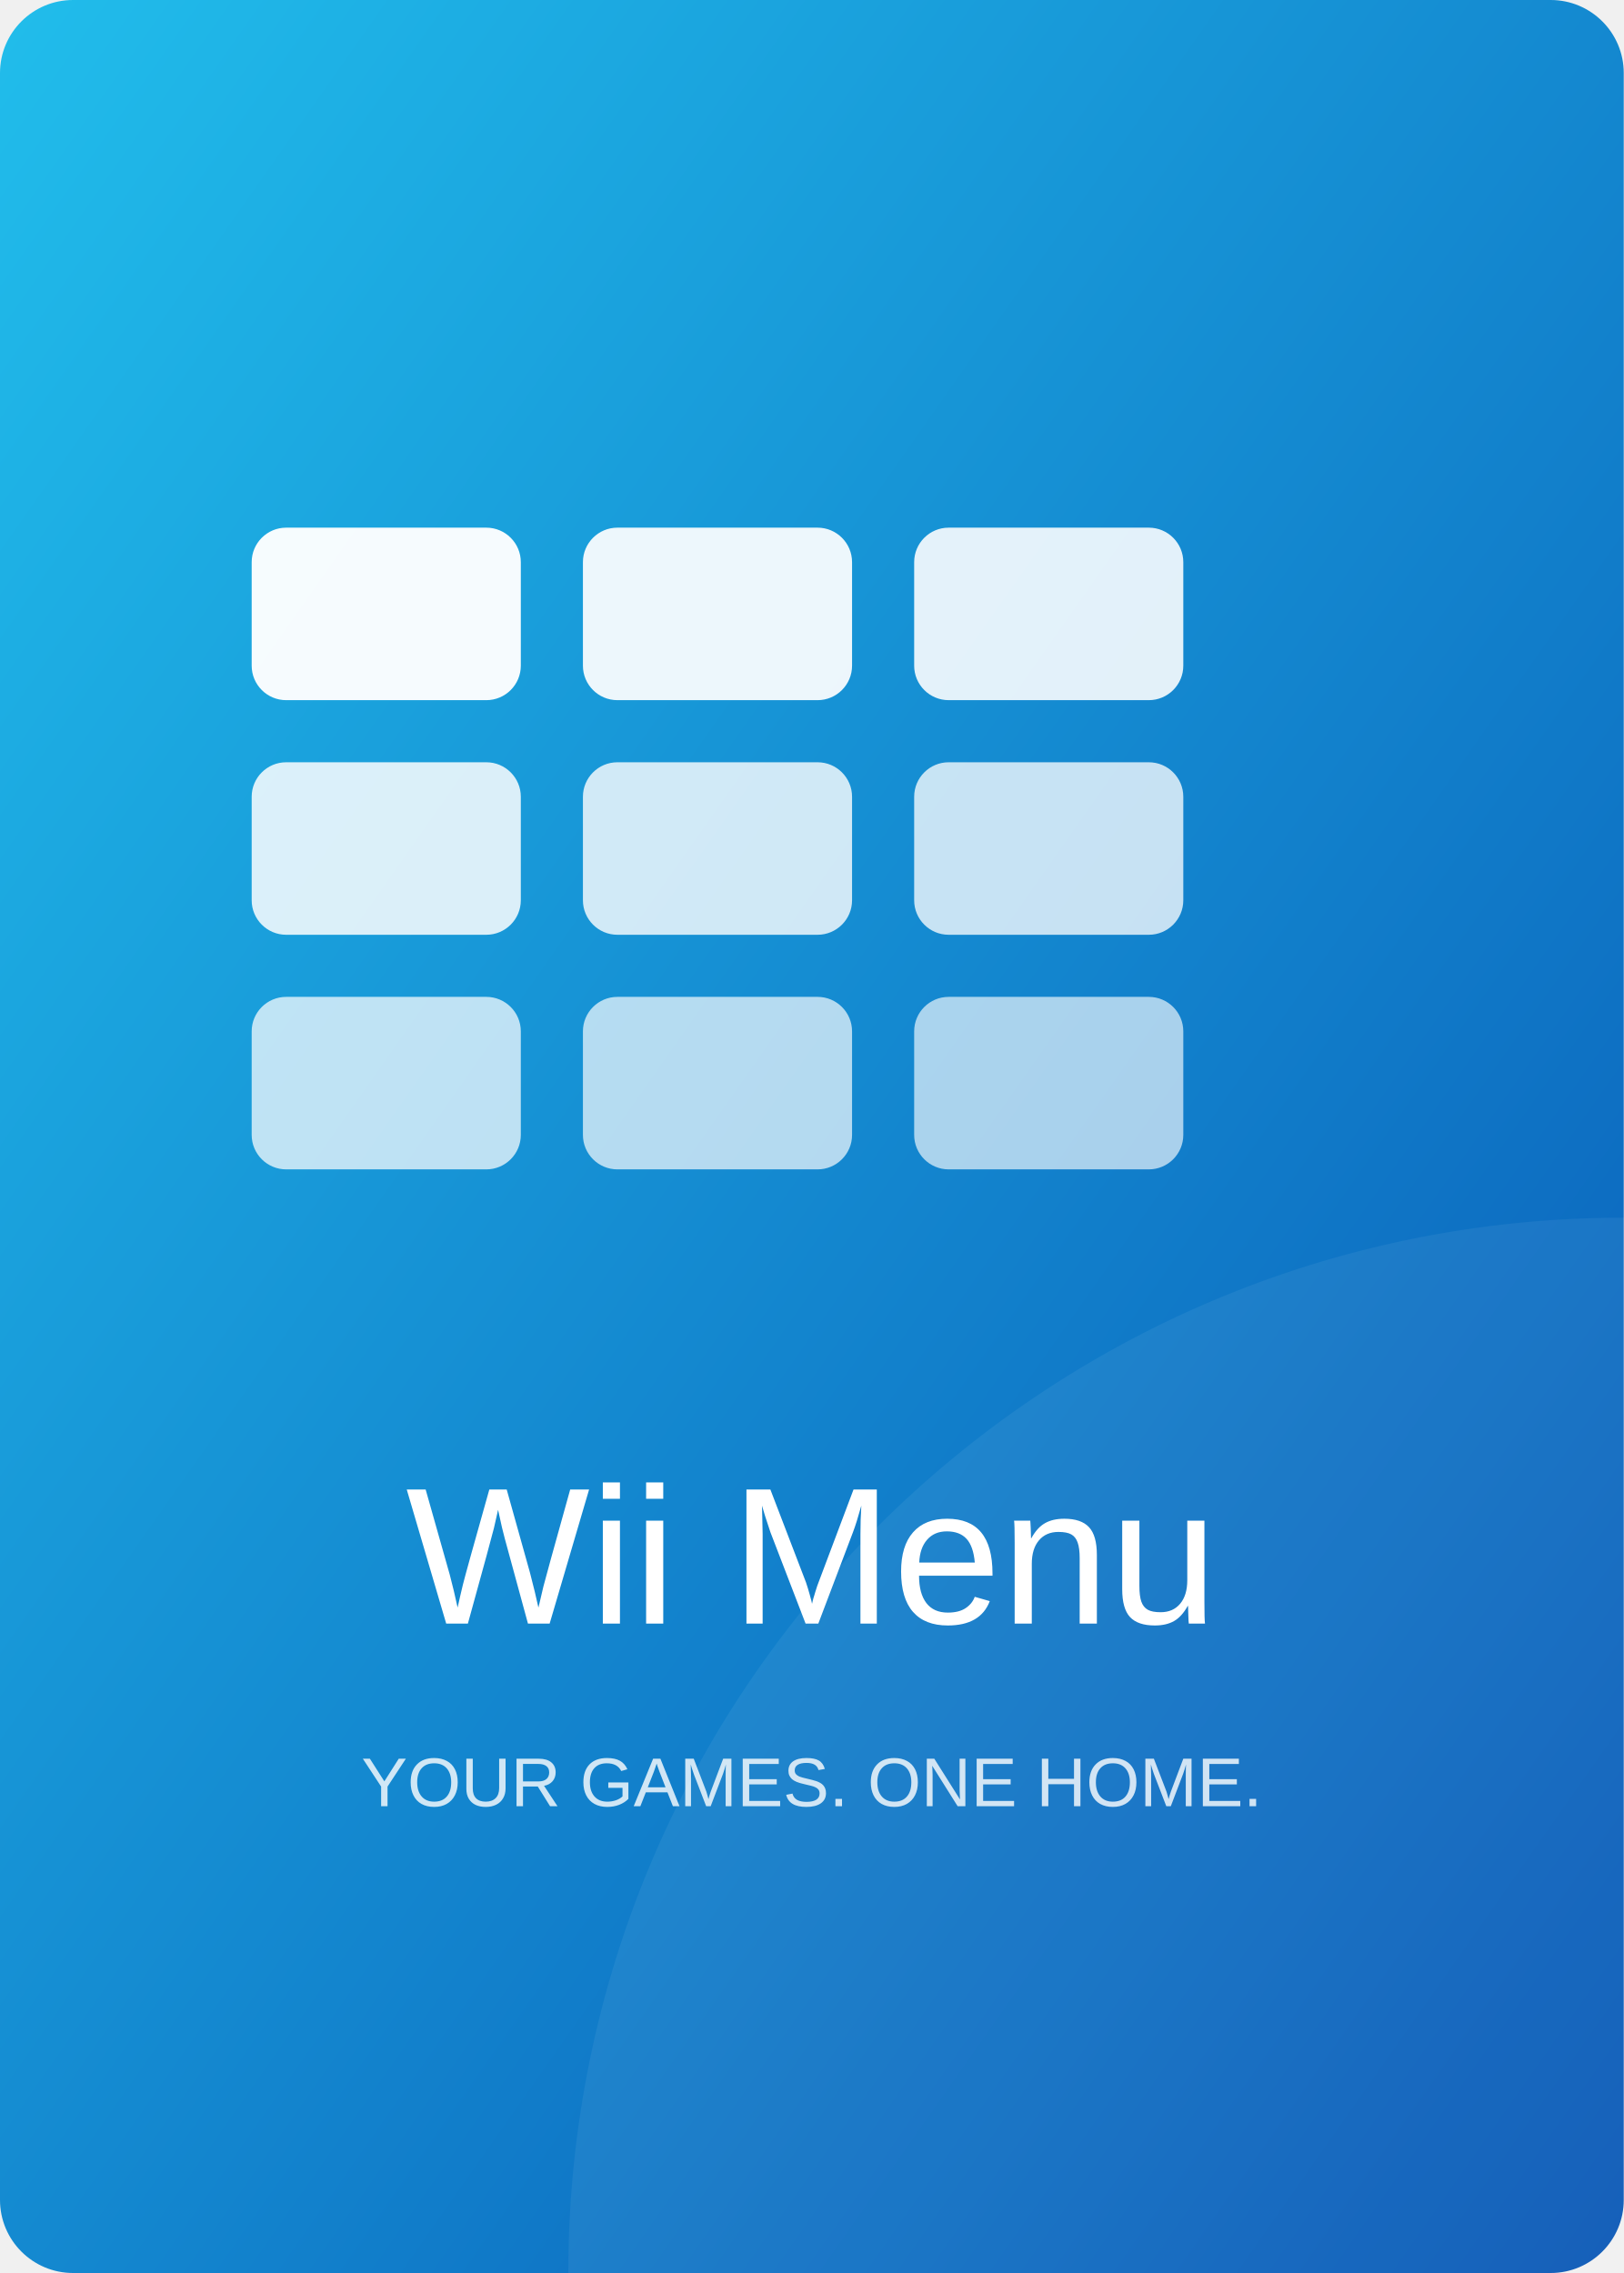
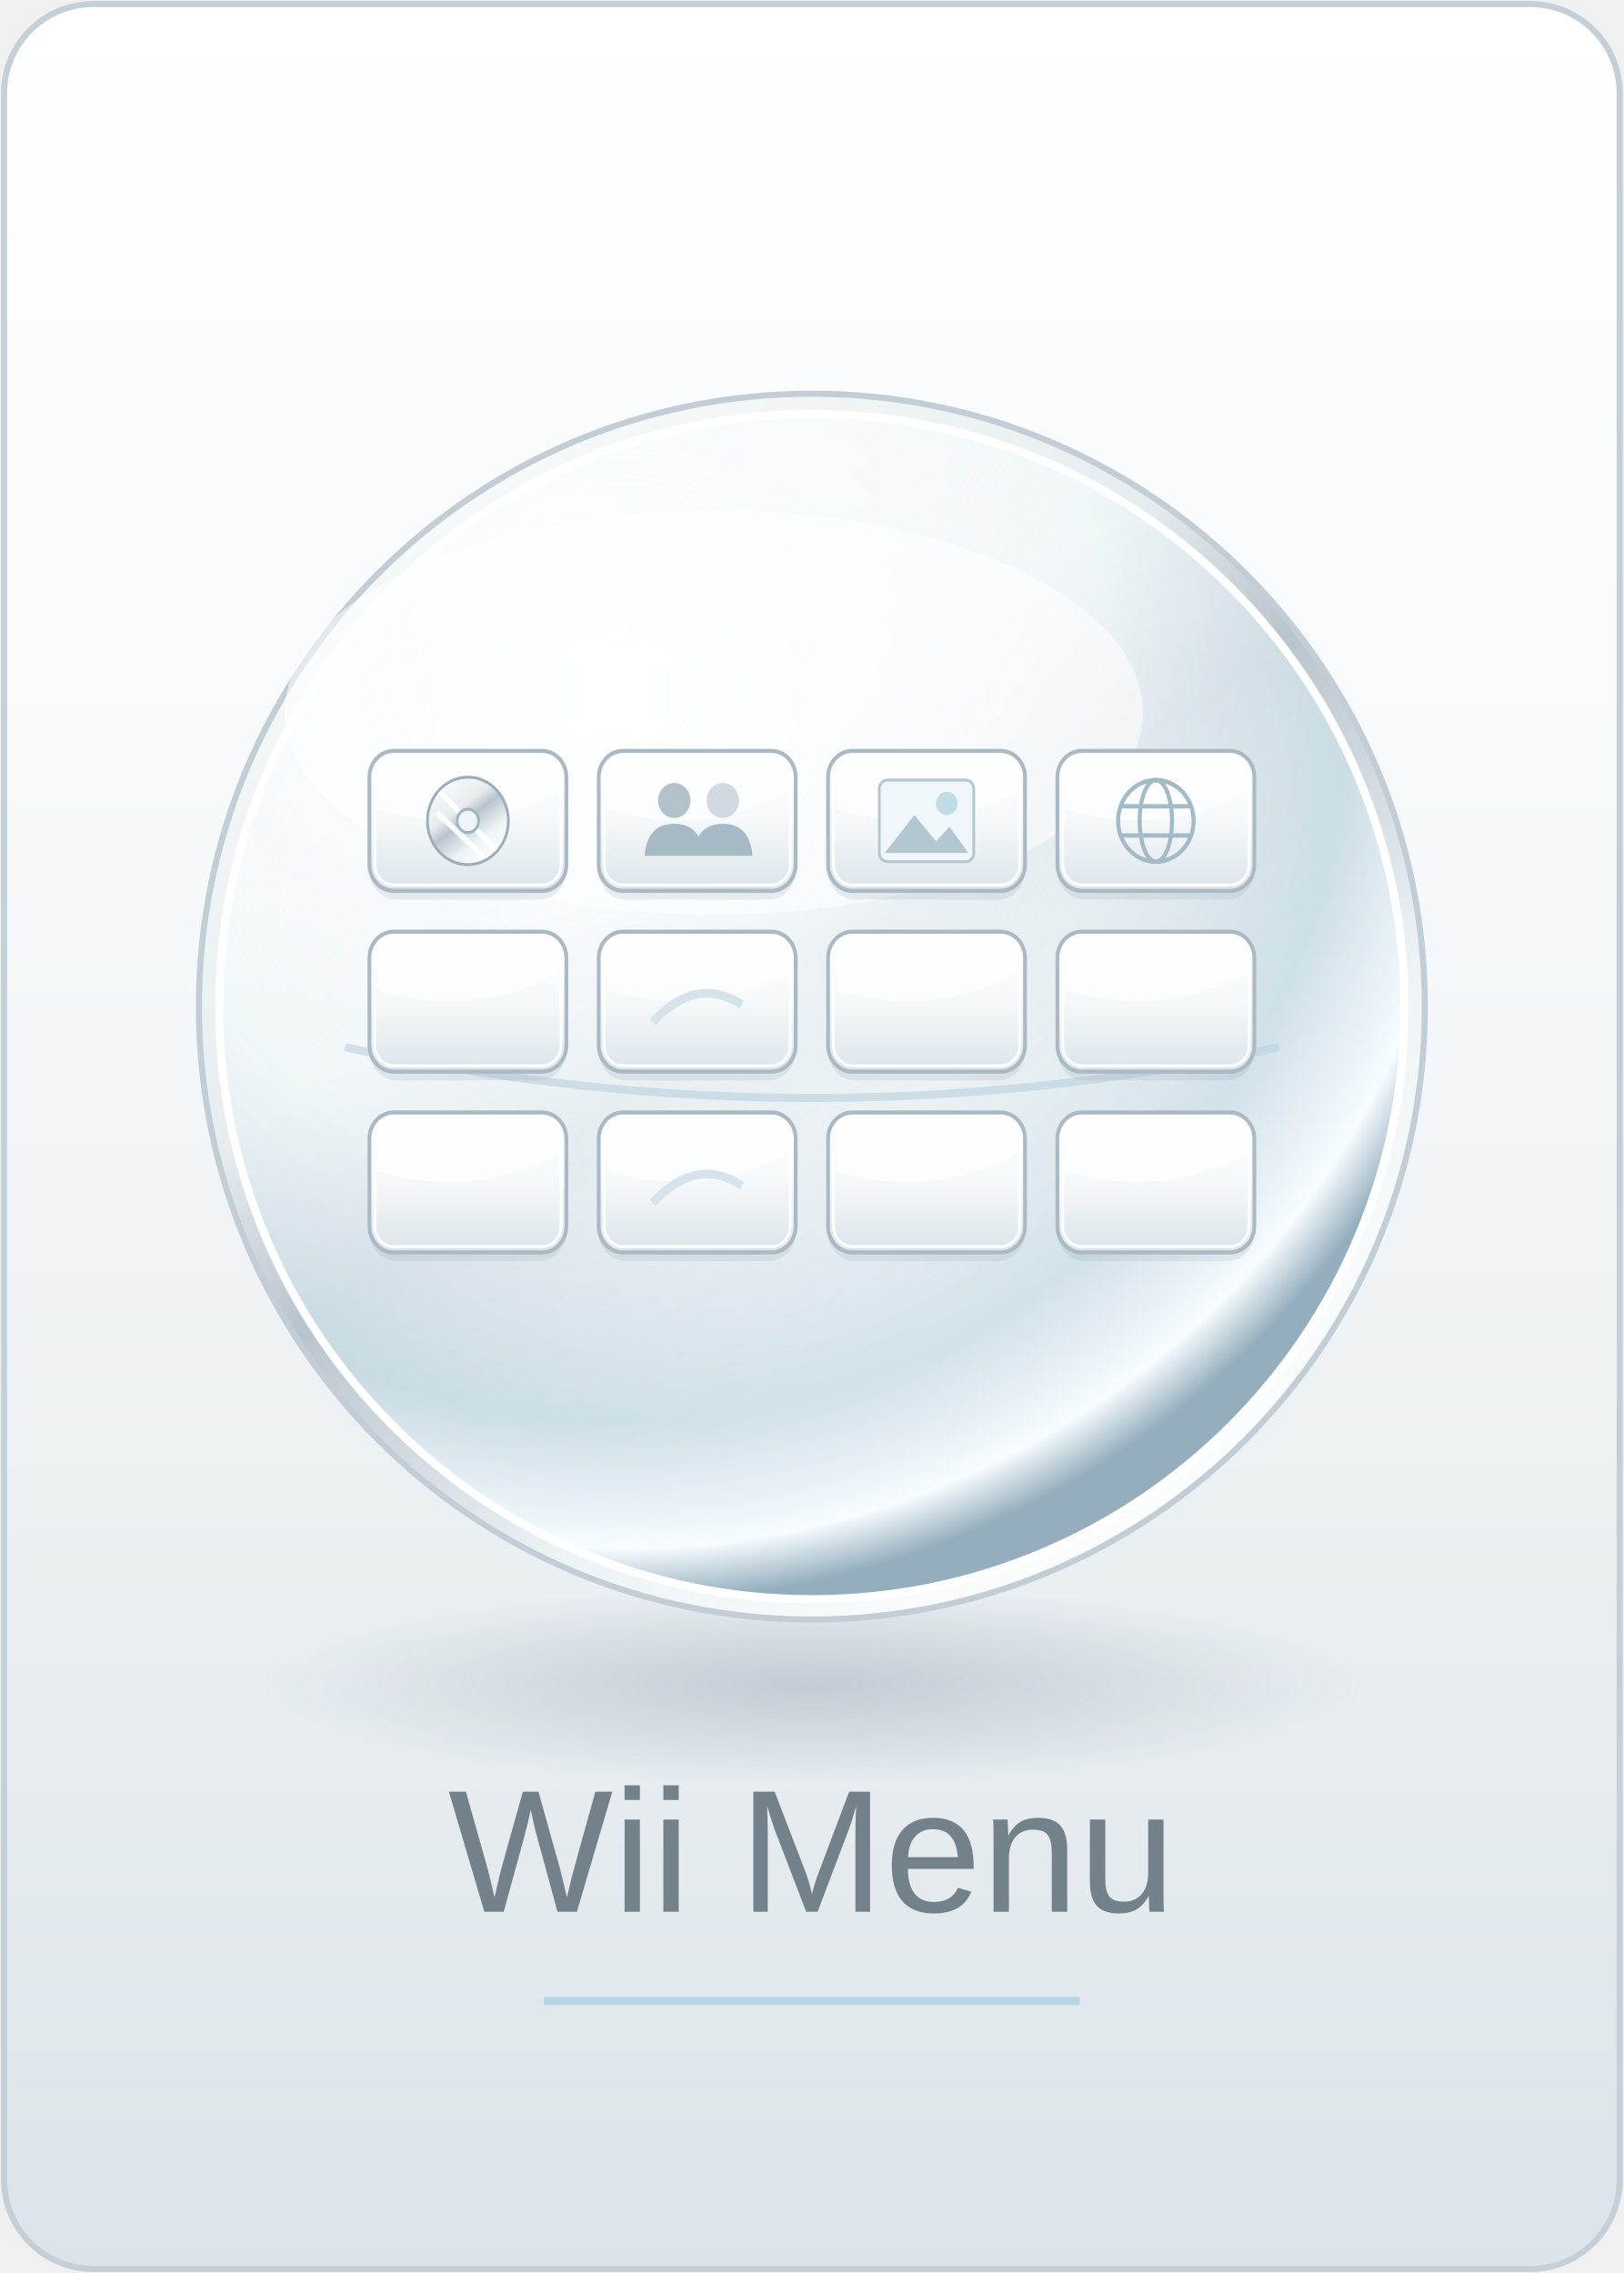
<svg xmlns="http://www.w3.org/2000/svg" width="400" height="560" viewBox="0 0 400 560">
  <defs>
-     <linearGradient id="b" x2="1" y2="1">
-       <stop stop-color="#21bdeb" />
-       <stop offset="1" stop-color="#0755b5" />
+     <linearGradient id="paper" x1="0" y1="0" x2="0" y2="1">
+       <stop stop-color="#ffffff" />
+       <stop offset=".46" stop-color="#f4f7f9" />
+       <stop offset="1" stop-color="#dce4e9" />
    </linearGradient>
+     <linearGradient id="silver" x1="0" y1="0" x2=".7" y2="1">
+       <stop stop-color="#ffffff" />
+       <stop offset=".42" stop-color="#e7edef" />
+       <stop offset=".55" stop-color="#b8c4cd" />
+       <stop offset=".78" stop-color="#eef3f5" />
+       <stop offset="1" stop-color="#fdfefe" />
+     </linearGradient>
+     <linearGradient id="tile" x1="0" y1="0" x2="0" y2="1">
+       <stop stop-color="#ffffff" />
+       <stop offset=".48" stop-color="#f6f9fa" />
+       <stop offset="1" stop-color="#dce5eb" />
+     </linearGradient>
+     <linearGradient id="glass" x1="0" y1="0" x2=".5" y2="1">
+       <stop stop-color="#ffffff" stop-opacity=".95" />
+       <stop offset=".5" stop-color="#dcebf1" stop-opacity=".7" />
+       <stop offset="1" stop-color="#ffffff" stop-opacity=".95" />
+     </linearGradient>
+     <linearGradient id="horizon" x1="0" y1="0" x2="0" y2="1">
+       <stop stop-color="#bdcbd5" />
+       <stop offset=".5" stop-color="#edf4f7" />
+       <stop offset="1" stop-color="#ffffff" />
+     </linearGradient>
+     <radialGradient id="orb" cx=".34" cy=".24" r=".76">
+       <stop stop-color="#ffffff" />
+       <stop offset=".55" stop-color="#f5fbfd" stop-opacity=".7" />
+       <stop offset=".8" stop-color="#cadde5" stop-opacity=".8" />
+       <stop offset=".94" stop-color="#f7fcff" />
+       <stop offset="1" stop-color="#94aebd" />
+     </radialGradient>
+     <radialGradient id="shade">
+       <stop stop-color="#738793" stop-opacity=".32" />
+       <stop offset="1" stop-color="#738793" stop-opacity="0" />
+     </radialGradient>
  </defs>
-   <rect width="400" height="560" rx="18" fill="url(#b)" />
-   <circle cx="400" cy="560" r="260.0" fill="white" opacity=".06" />
-   <rect x="62.0" y="130.0" width="66.3" height="42.5" rx="8.5" fill="white" opacity="0.96" />
-   <rect x="143.6" y="130.0" width="66.3" height="42.5" rx="8.5" fill="white" opacity="0.92" />
-   <rect x="225.2" y="130.0" width="66.3" height="42.5" rx="8.5" fill="white" opacity="0.88" />
-   <rect x="62.0" y="187.8" width="66.3" height="42.5" rx="8.5" fill="white" opacity="0.84" />
-   <rect x="143.6" y="187.8" width="66.3" height="42.5" rx="8.5" fill="white" opacity="0.8" />
-   <rect x="225.2" y="187.8" width="66.3" height="42.5" rx="8.5" fill="white" opacity="0.76" />
-   <rect x="62.0" y="245.6" width="66.3" height="42.5" rx="8.5" fill="white" opacity="0.72" />
-   <rect x="143.6" y="245.6" width="66.3" height="42.5" rx="8.5" fill="white" opacity="0.68" />
-   <rect x="225.2" y="245.6" width="66.3" height="42.5" rx="8.5" fill="white" opacity="0.64" />
-   <g fill="white" font-family="Segoe UI,Arial,sans-serif">
-     <text x="200" y="400" text-anchor="middle" font-size="48">Wii Menu</text>
-     <text x="200" y="445" text-anchor="middle" font-size="17" opacity=".8">YOUR GAMES. ONE HOME.</text>
+   <g font-family="Segoe UI,Arial,sans-serif">
+     <rect x="1" y="1" width="398" height="558" rx="22" fill="url(#paper)" stroke="#c4cfd7" stroke-width="1.5" />
+     <ellipse cx="200" cy="415" rx="135.9" ry="24.16" fill="url(#shade)" />
+     <circle cx="200" cy="248" r="151" fill="url(#silver)" stroke="#c2cdd5" stroke-width="1.5" />
+     <circle cx="200" cy="248" r="146" fill="url(#orb)" stroke="white" stroke-width="2" />
+     <ellipse cx="175.84" cy="175.52" rx="105.7" ry="49.83" fill="white" opacity=".55" />
+     <path d="M85 258Q200 283 315 258" fill="none" stroke="#bcd2df" stroke-width="2" opacity=".65" />
+     <g transform="translate(91 185) scale(0.6646341 0.7183908)">
+       <g transform="translate(0 0)">
+         <rect x="0" y="1" width="73" height="50" rx="10" fill="#91a1ad" opacity=".19" />
+         <rect x="0" y="0" width="73" height="48" rx="9" fill="url(#tile)" stroke="#aab9c4" stroke-width="1.4" />
+         <rect x="2" y="2" width="69" height="44" rx="7" fill="none" stroke="white" />
+         <path d="M7 5H66Q71 5 70 14Q39 30 3 20V10Q3 5 7 5" fill="white" opacity=".64" />
+         <circle cx="36.5" cy="24" r="15" fill="url(#silver)" stroke="#9daeb9" />
+         <path d="M26 14L47 34M25 21L42 36" stroke="white" stroke-width="2" opacity=".9" />
+         <circle cx="36.5" cy="24" r="4" fill="#eef6fa" stroke="#a0b5c0" />
+       </g>
+       <g transform="translate(85 0)">
+         <rect x="0" y="1" width="73" height="50" rx="10" fill="#91a1ad" opacity=".19" />
+         <rect x="0" y="0" width="73" height="48" rx="9" fill="url(#tile)" stroke="#aab9c4" stroke-width="1.4" />
+         <rect x="2" y="2" width="69" height="44" rx="7" fill="none" stroke="white" />
+         <path d="M7 5H66Q71 5 70 14Q39 30 3 20V10Q3 5 7 5" fill="white" opacity=".64" />
+         <circle cx="28" cy="17" r="6" fill="#b3c1ca" />
+         <circle cx="46" cy="17" r="6" fill="#d0dae0" />
+         <path d="M17 36Q18 25 28 25Q38 25 39 36ZM35 36Q36 25 46 25Q56 25 57 36Z" fill="#a6bac6" />
+       </g>
+       <g transform="translate(170 0)">
+         <rect x="0" y="1" width="73" height="50" rx="10" fill="#91a1ad" opacity=".19" />
+         <rect x="0" y="0" width="73" height="48" rx="9" fill="url(#tile)" stroke="#aab9c4" stroke-width="1.4" />
+         <rect x="2" y="2" width="69" height="44" rx="7" fill="none" stroke="white" />
+         <path d="M7 5H66Q71 5 70 14Q39 30 3 20V10Q3 5 7 5" fill="white" opacity=".64" />
+         <rect x="19" y="10" width="35" height="28" rx="3" fill="#eff7fa" stroke="#b5c6cf" />
+         <circle cx="44" cy="18" r="4" fill="#c0dce7" />
+         <path d="M21 35L32 22L40 31L45 26L52 35Z" fill="#b3c7d1" />
+       </g>
+       <g transform="translate(255 0)">
+         <rect x="0" y="1" width="73" height="50" rx="10" fill="#91a1ad" opacity=".19" />
+         <rect x="0" y="0" width="73" height="48" rx="9" fill="url(#tile)" stroke="#aab9c4" stroke-width="1.4" />
+         <rect x="2" y="2" width="69" height="44" rx="7" fill="none" stroke="white" />
+         <path d="M7 5H66Q71 5 70 14Q39 30 3 20V10Q3 5 7 5" fill="white" opacity=".64" />
+         <g fill="none" stroke="#a3bac7" stroke-width="1.5">
+           <circle cx="36.5" cy="24" r="14" />
+           <ellipse cx="36.5" cy="24" rx="6" ry="14" />
+           <path d="M23 19H50M23 29H50" />
+         </g>
+       </g>
+       <g transform="translate(0 62)">
+         <rect x="0" y="1" width="73" height="50" rx="10" fill="#91a1ad" opacity=".19" />
+         <rect x="0" y="0" width="73" height="48" rx="9" fill="url(#tile)" stroke="#aab9c4" stroke-width="1.4" />
+         <rect x="2" y="2" width="69" height="44" rx="7" fill="none" stroke="white" />
+         <path d="M7 5H66Q71 5 70 14Q39 30 3 20V10Q3 5 7 5" fill="white" opacity=".64" />
+       </g>
+       <g transform="translate(85 62)">
+         <rect x="0" y="1" width="73" height="50" rx="10" fill="#91a1ad" opacity=".19" />
+         <rect x="0" y="0" width="73" height="48" rx="9" fill="url(#tile)" stroke="#aab9c4" stroke-width="1.4" />
+         <rect x="2" y="2" width="69" height="44" rx="7" fill="none" stroke="white" />
+         <path d="M7 5H66Q71 5 70 14Q39 30 3 20V10Q3 5 7 5" fill="white" opacity=".64" />
+         <path d="M20 31Q36 15 53 25" fill="none" stroke="#d5e3eb" stroke-width="3" />
+       </g>
+       <g transform="translate(170 62)">
+         <rect x="0" y="1" width="73" height="50" rx="10" fill="#91a1ad" opacity=".19" />
+         <rect x="0" y="0" width="73" height="48" rx="9" fill="url(#tile)" stroke="#aab9c4" stroke-width="1.4" />
+         <rect x="2" y="2" width="69" height="44" rx="7" fill="none" stroke="white" />
+         <path d="M7 5H66Q71 5 70 14Q39 30 3 20V10Q3 5 7 5" fill="white" opacity=".64" />
+       </g>
+       <g transform="translate(255 62)">
+         <rect x="0" y="1" width="73" height="50" rx="10" fill="#91a1ad" opacity=".19" />
+         <rect x="0" y="0" width="73" height="48" rx="9" fill="url(#tile)" stroke="#aab9c4" stroke-width="1.4" />
+         <rect x="2" y="2" width="69" height="44" rx="7" fill="none" stroke="white" />
+         <path d="M7 5H66Q71 5 70 14Q39 30 3 20V10Q3 5 7 5" fill="white" opacity=".64" />
+       </g>
+       <g transform="translate(0 124)">
+         <rect x="0" y="1" width="73" height="50" rx="10" fill="#91a1ad" opacity=".19" />
+         <rect x="0" y="0" width="73" height="48" rx="9" fill="url(#tile)" stroke="#aab9c4" stroke-width="1.4" />
+         <rect x="2" y="2" width="69" height="44" rx="7" fill="none" stroke="white" />
+         <path d="M7 5H66Q71 5 70 14Q39 30 3 20V10Q3 5 7 5" fill="white" opacity=".64" />
+       </g>
+       <g transform="translate(85 124)">
+         <rect x="0" y="1" width="73" height="50" rx="10" fill="#91a1ad" opacity=".19" />
+         <rect x="0" y="0" width="73" height="48" rx="9" fill="url(#tile)" stroke="#aab9c4" stroke-width="1.4" />
+         <rect x="2" y="2" width="69" height="44" rx="7" fill="none" stroke="white" />
+         <path d="M7 5H66Q71 5 70 14Q39 30 3 20V10Q3 5 7 5" fill="white" opacity=".64" />
+         <path d="M20 31Q36 15 53 25" fill="none" stroke="#d5e3eb" stroke-width="3" />
+       </g>
+       <g transform="translate(170 124)">
+         <rect x="0" y="1" width="73" height="50" rx="10" fill="#91a1ad" opacity=".19" />
+         <rect x="0" y="0" width="73" height="48" rx="9" fill="url(#tile)" stroke="#aab9c4" stroke-width="1.4" />
+         <rect x="2" y="2" width="69" height="44" rx="7" fill="none" stroke="white" />
+         <path d="M7 5H66Q71 5 70 14Q39 30 3 20V10Q3 5 7 5" fill="white" opacity=".64" />
+       </g>
+       <g transform="translate(255 124)">
+         <rect x="0" y="1" width="73" height="50" rx="10" fill="#91a1ad" opacity=".19" />
+         <rect x="0" y="0" width="73" height="48" rx="9" fill="url(#tile)" stroke="#aab9c4" stroke-width="1.4" />
+         <rect x="2" y="2" width="69" height="44" rx="7" fill="none" stroke="white" />
+         <path d="M7 5H66Q71 5 70 14Q39 30 3 20V10Q3 5 7 5" fill="white" opacity=".64" />
+       </g>
+     </g>
+     <text x="200" y="471" text-anchor="middle" font-size="43" font-weight="300" fill="#73818a">Wii Menu</text>
+     <path d="M134 493H266" stroke="#b4d6e4" stroke-width="2" />
  </g>
</svg>
